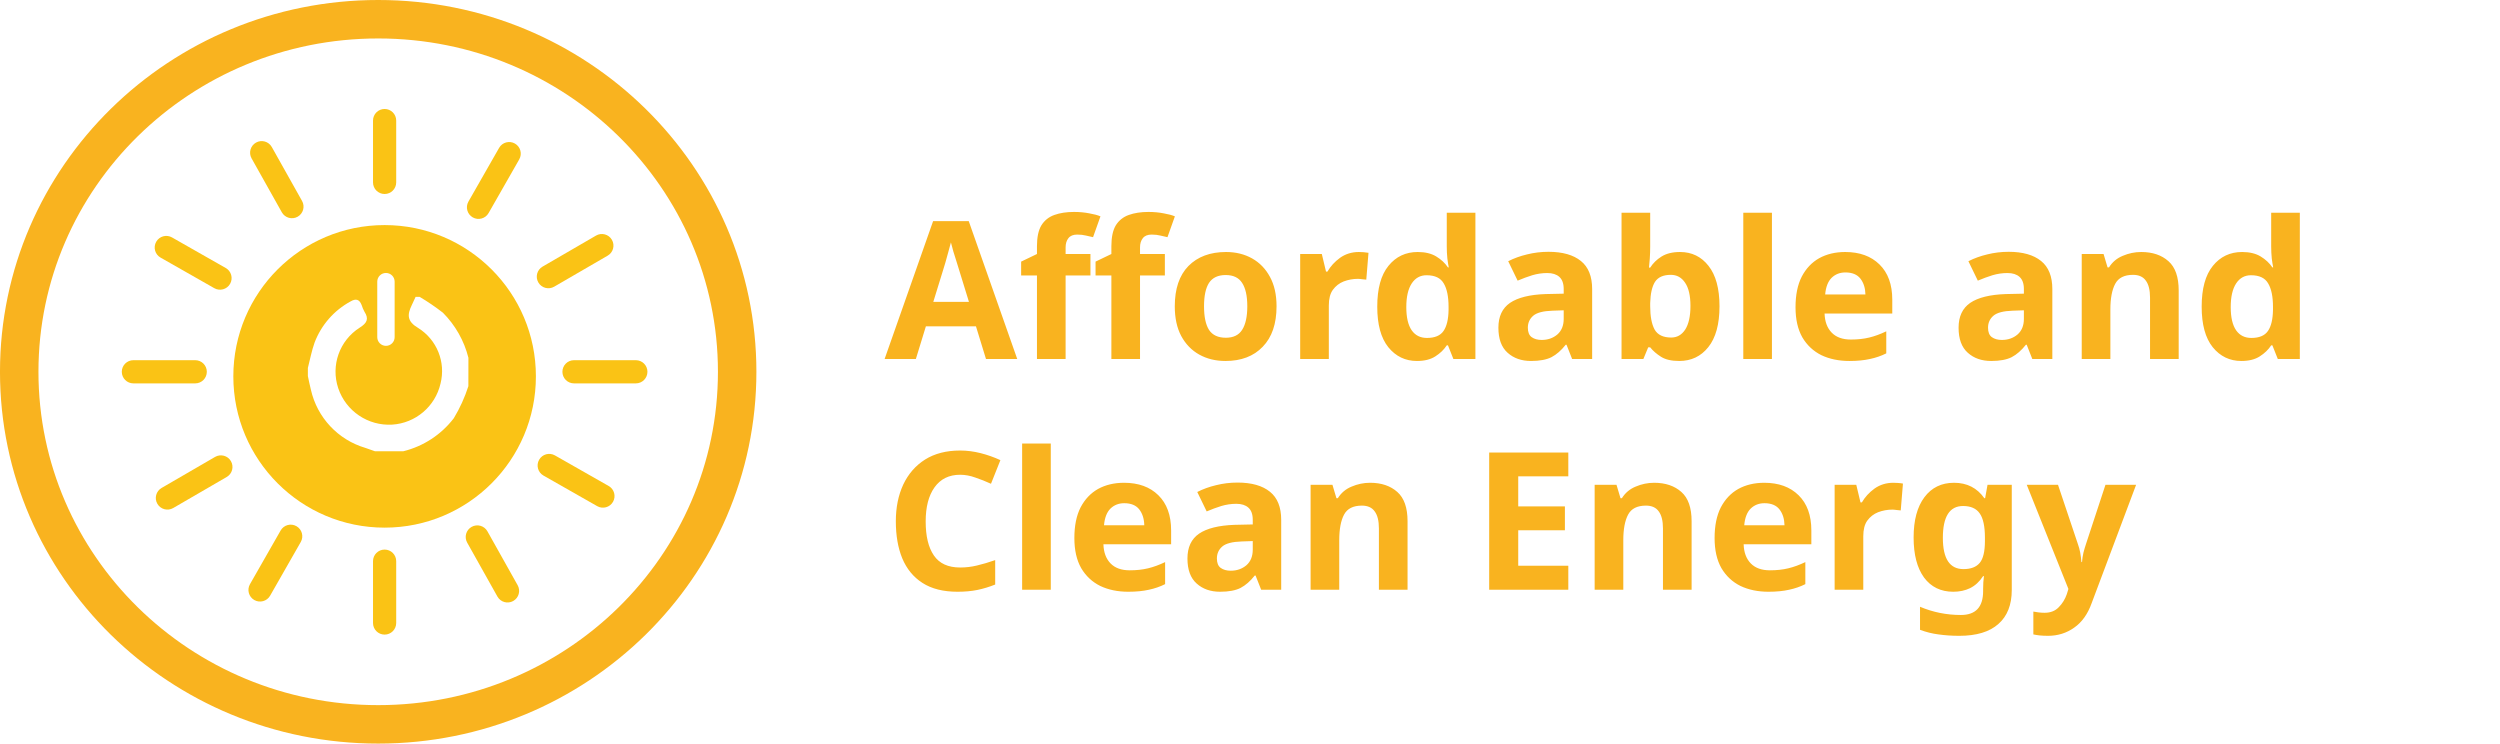
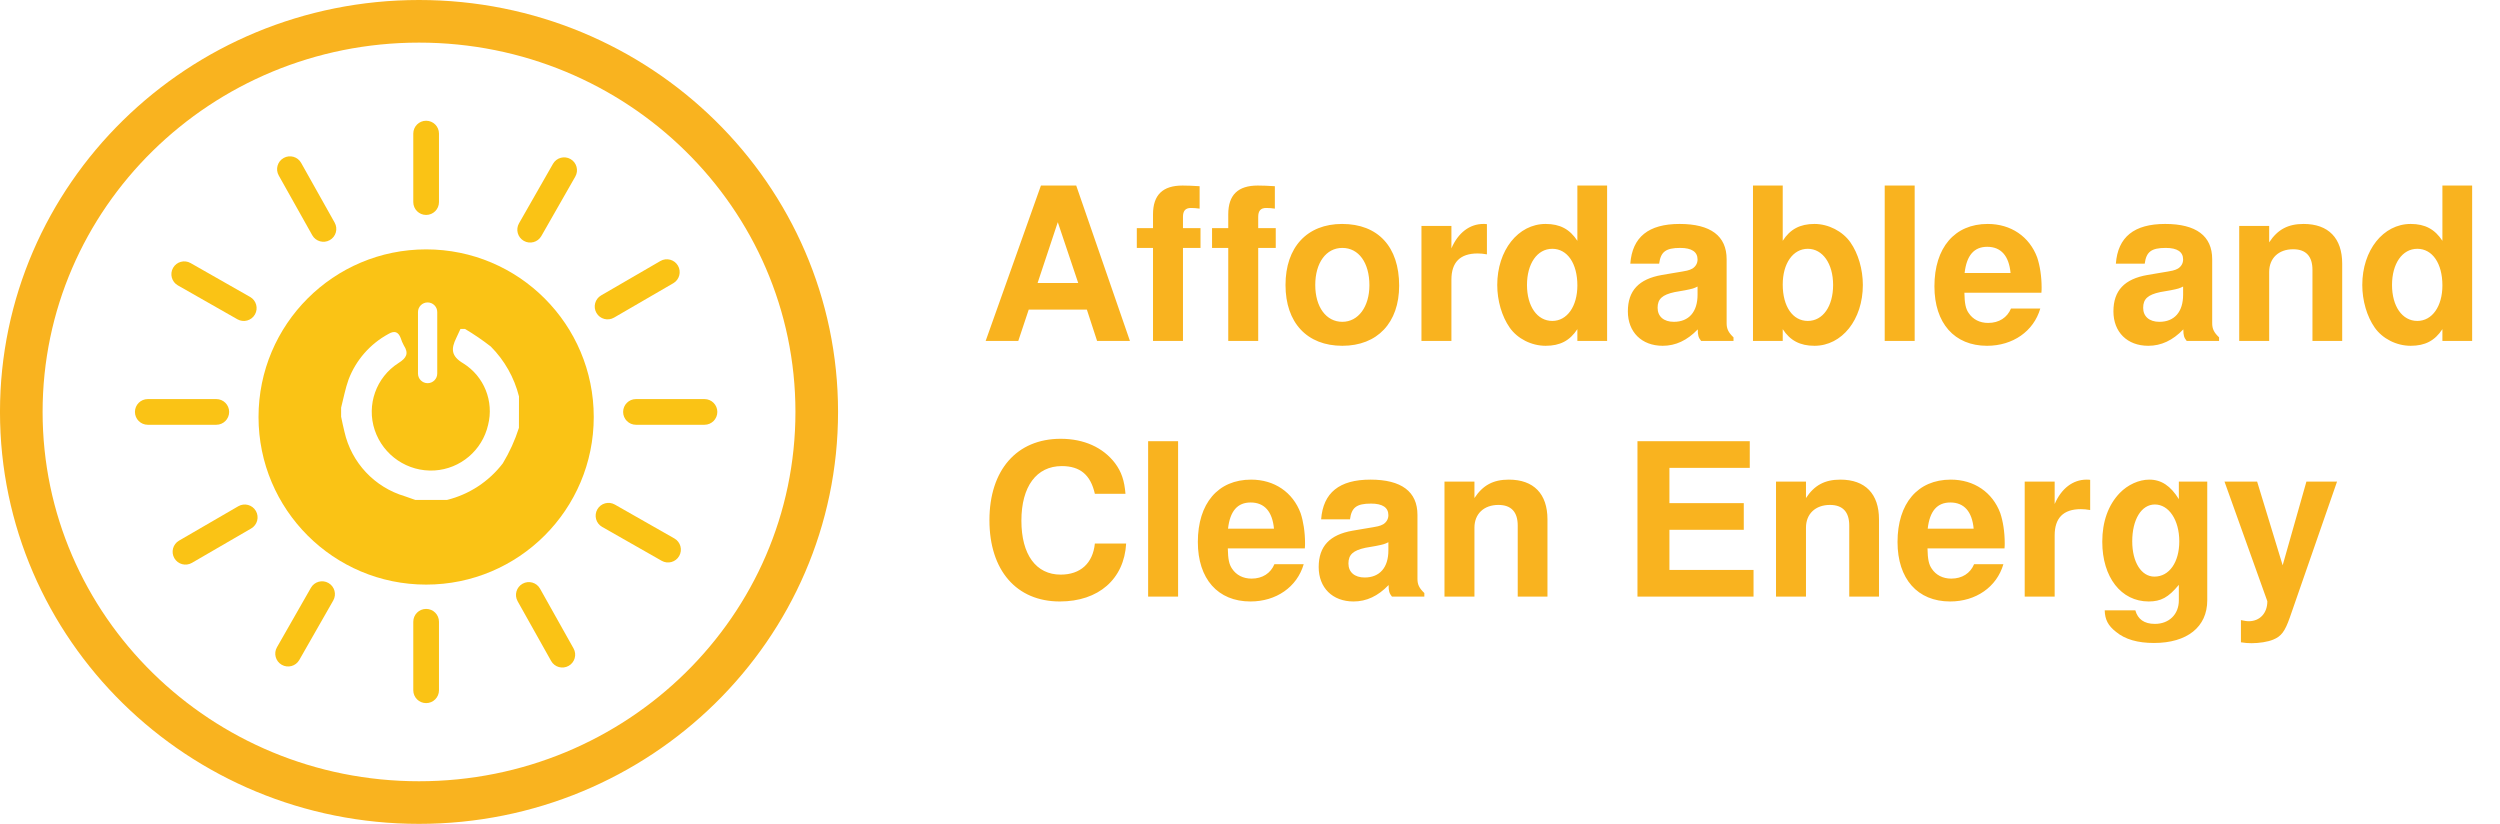
- <svg xmlns="http://www.w3.org/2000/svg" width="195" height="58" viewBox="0 0 195 58">
+ <svg xmlns="http://www.w3.org/2000/svg" width="176" height="58" viewBox="0 0 176 58">
  <g id="huainam_icon1_EN" transform="translate(-1291 -102)">
-     <text id="Affordable_and_Clean_Energy" data-name="Affordable and Clean Energy" transform="translate(1360 114)" fill="#f9b31f" font-size="15" font-family="SegoeUI-Bold, Segoe UI" font-weight="700">
-       <tspan x="0" y="16">Affordable and </tspan>
-       <tspan x="0" y="34">Clean Energy</tspan>
+     <text id="Affordable_and_Clean_Energy" data-name="Affordable and Clean Energy" transform="translate(1360 114)" fill="#f9b31f" font-size="15" font-family="Helvetica-Bold, Helvetica" font-weight="700">
+       <tspan x="0" y="12">Affordable and </tspan>
+       <tspan x="0" y="30">Clean Energy</tspan>
    </text>
-     <g id="组_4468" data-name="组 4468" transform="translate(1490.689 68)">
-       <g id="组_4455" data-name="组 4455">
-         <g id="组_4404" data-name="组 4404" transform="translate(-5.483 13)">
-           <g id="组_4401" data-name="组 4401" transform="translate(-194.207 21)">
-             <g id="椭圆_15" data-name="椭圆 15" transform="translate(0 0)" fill="none" stroke="#f9b31f" stroke-width="3">
+     <g id="Group_4468" data-name="Group 4468" transform="translate(1490.689 68)">
+       <g id="Group_4455" data-name="Group 4455">
+         <g id="Group_4404" data-name="Group 4404" transform="translate(-5.483 13)">
+           <g id="Group_4401" data-name="Group 4401" transform="translate(-194.207 21)">
+             <g id="Ellipse_15" data-name="Ellipse 15" transform="translate(0 0)" fill="none" stroke="#f9b31f" stroke-width="3">
              <ellipse cx="29.5" cy="29" rx="29.5" ry="29" stroke="none" />
              <ellipse cx="29.5" cy="29" rx="28" ry="27.5" fill="none" />
            </g>
          </g>
        </g>
-         <g id="组_4456" data-name="组 4456" transform="translate(-239.972 -240.022)">
-           <path id="路径_2246" data-name="路径 2246" d="M74.757,296.236a11.8,11.8,0,1,0,11.8,11.8A11.8,11.8,0,0,0,74.757,296.236Zm-.574,4.413a.678.678,0,0,1,1.356,0v4.329a.678.678,0,0,1-1.356,0Zm7.107,8.152a11.757,11.757,0,0,1-1.136,2.5,7.1,7.1,0,0,1-3.935,2.576H74c-.246-.086-.491-.178-.738-.259a6.142,6.142,0,0,1-4.255-4.538c-.092-.352-.158-.711-.236-1.066v-.634c.171-.661.294-1.34.524-1.98a6.12,6.12,0,0,1,2.807-3.209c.42-.248.691-.162.864.286a2.727,2.727,0,0,0,.215.51c.37.572.2.893-.37,1.251a4.067,4.067,0,0,0-1.673,4.72,4.181,4.181,0,0,0,4.209,2.843,4.135,4.135,0,0,0,3.77-3.2,3.962,3.962,0,0,0-1.737-4.335c-.884-.52-.867-1.039-.506-1.784.1-.213.2-.431.3-.647h.317a17.794,17.794,0,0,1,1.815,1.238,7.6,7.6,0,0,1,1.988,3.516Z" transform="translate(-4.474 -4.658)" fill="#fac315" />
-           <rect id="矩形_239" data-name="矩形 239" width="1.809" height="6.632" rx="0.904" transform="translate(69.378 282.522)" fill="#fac315" />
-           <rect id="矩形_240" data-name="矩形 240" width="1.809" height="6.632" rx="0.904" transform="translate(69.378 316.889)" fill="#fac315" />
-           <rect id="矩形_241" data-name="矩形 241" width="1.809" height="6.632" rx="0.904" transform="translate(90.783 302.117) rotate(90)" fill="#fac315" />
-           <rect id="矩形_242" data-name="矩形 242" width="1.809" height="6.632" rx="0.904" transform="translate(56.415 302.117) rotate(90)" fill="#fac315" />
-           <rect id="矩形_243" data-name="矩形 243" width="1.809" height="6.632" rx="0.904" transform="translate(88.546 312.377) rotate(119.65)" fill="#fac315" />
-           <rect id="矩形_244" data-name="矩形 244" width="1.809" height="6.632" rx="0.904" transform="translate(58.678 295.375) rotate(119.65)" fill="#fac315" />
-           <rect id="矩形_245" data-name="矩形 245" width="1.809" height="6.632" rx="0.904" transform="matrix(-0.872, 0.489, -0.489, -0.872, 81.102, 320.458)" fill="#fac315" />
-           <rect id="矩形_246" data-name="矩形 246" width="1.809" height="6.632" rx="0.904" transform="translate(64.286 290.485) rotate(150.706)" fill="#fac315" />
-           <rect id="矩形_247" data-name="矩形 247" width="1.809" height="6.632" rx="0.904" transform="translate(60.903 321.272) rotate(-150.274)" fill="#fac315" />
-           <rect id="矩形_248" data-name="矩形 248" width="1.809" height="6.632" rx="0.904" transform="translate(77.944 291.427) rotate(-150.274)" fill="#fac315" />
-           <rect id="矩形_249" data-name="矩形 249" width="1.809" height="6.632" rx="0.904" transform="matrix(-0.502, -0.865, 0.865, -0.502, 53.012, 314.102)" fill="#fac315" />
-           <rect id="矩形_250" data-name="矩形 250" width="1.809" height="6.632" rx="0.904" transform="matrix(-0.502, -0.865, 0.865, -0.502, 82.728, 296.837)" fill="#fac315" />
+         <g id="Group_4456" data-name="Group 4456" transform="translate(-239.972 -240.022)">
+           <path id="Path_2246" data-name="Path 2246" d="M74.757,296.236a11.8,11.8,0,1,0,11.8,11.8A11.8,11.8,0,0,0,74.757,296.236Zm-.574,4.413a.678.678,0,0,1,1.356,0v4.329a.678.678,0,0,1-1.356,0Zm7.107,8.152a11.757,11.757,0,0,1-1.136,2.5,7.1,7.1,0,0,1-3.935,2.576H74c-.246-.086-.491-.178-.738-.259a6.142,6.142,0,0,1-4.255-4.538c-.092-.352-.158-.711-.236-1.066v-.634c.171-.661.294-1.34.524-1.98a6.12,6.12,0,0,1,2.807-3.209c.42-.248.691-.162.864.286a2.727,2.727,0,0,0,.215.51c.37.572.2.893-.37,1.251a4.067,4.067,0,0,0-1.673,4.72,4.181,4.181,0,0,0,4.209,2.843,4.135,4.135,0,0,0,3.77-3.2,3.962,3.962,0,0,0-1.737-4.335c-.884-.52-.867-1.039-.506-1.784.1-.213.2-.431.3-.647h.317a17.794,17.794,0,0,1,1.815,1.238,7.6,7.6,0,0,1,1.988,3.516Z" transform="translate(-4.474 -4.658)" fill="#fac315" />
+           <rect id="Rectangle_239" data-name="Rectangle 239" width="1.809" height="6.632" rx="0.904" transform="translate(69.378 282.522)" fill="#fac315" />
+           <rect id="Rectangle_240" data-name="Rectangle 240" width="1.809" height="6.632" rx="0.904" transform="translate(69.378 316.889)" fill="#fac315" />
+           <rect id="Rectangle_241" data-name="Rectangle 241" width="1.809" height="6.632" rx="0.904" transform="translate(90.783 302.117) rotate(90)" fill="#fac315" />
+           <rect id="Rectangle_242" data-name="Rectangle 242" width="1.809" height="6.632" rx="0.904" transform="translate(56.415 302.117) rotate(90)" fill="#fac315" />
+           <rect id="Rectangle_243" data-name="Rectangle 243" width="1.809" height="6.632" rx="0.904" transform="translate(88.546 312.377) rotate(119.65)" fill="#fac315" />
+           <rect id="Rectangle_244" data-name="Rectangle 244" width="1.809" height="6.632" rx="0.904" transform="translate(58.678 295.375) rotate(119.65)" fill="#fac315" />
+           <rect id="Rectangle_245" data-name="Rectangle 245" width="1.809" height="6.632" rx="0.904" transform="matrix(-0.872, 0.489, -0.489, -0.872, 81.102, 320.458)" fill="#fac315" />
+           <rect id="Rectangle_246" data-name="Rectangle 246" width="1.809" height="6.632" rx="0.904" transform="translate(64.286 290.485) rotate(150.706)" fill="#fac315" />
+           <rect id="Rectangle_247" data-name="Rectangle 247" width="1.809" height="6.632" rx="0.904" transform="translate(60.903 321.272) rotate(-150.274)" fill="#fac315" />
+           <rect id="Rectangle_248" data-name="Rectangle 248" width="1.809" height="6.632" rx="0.904" transform="translate(77.944 291.427) rotate(-150.274)" fill="#fac315" />
+           <rect id="Rectangle_249" data-name="Rectangle 249" width="1.809" height="6.632" rx="0.904" transform="matrix(-0.502, -0.865, 0.865, -0.502, 53.012, 314.102)" fill="#fac315" />
+           <rect id="Rectangle_250" data-name="Rectangle 250" width="1.809" height="6.632" rx="0.904" transform="matrix(-0.502, -0.865, 0.865, -0.502, 82.728, 296.837)" fill="#fac315" />
        </g>
      </g>
    </g>
  </g>
</svg>
